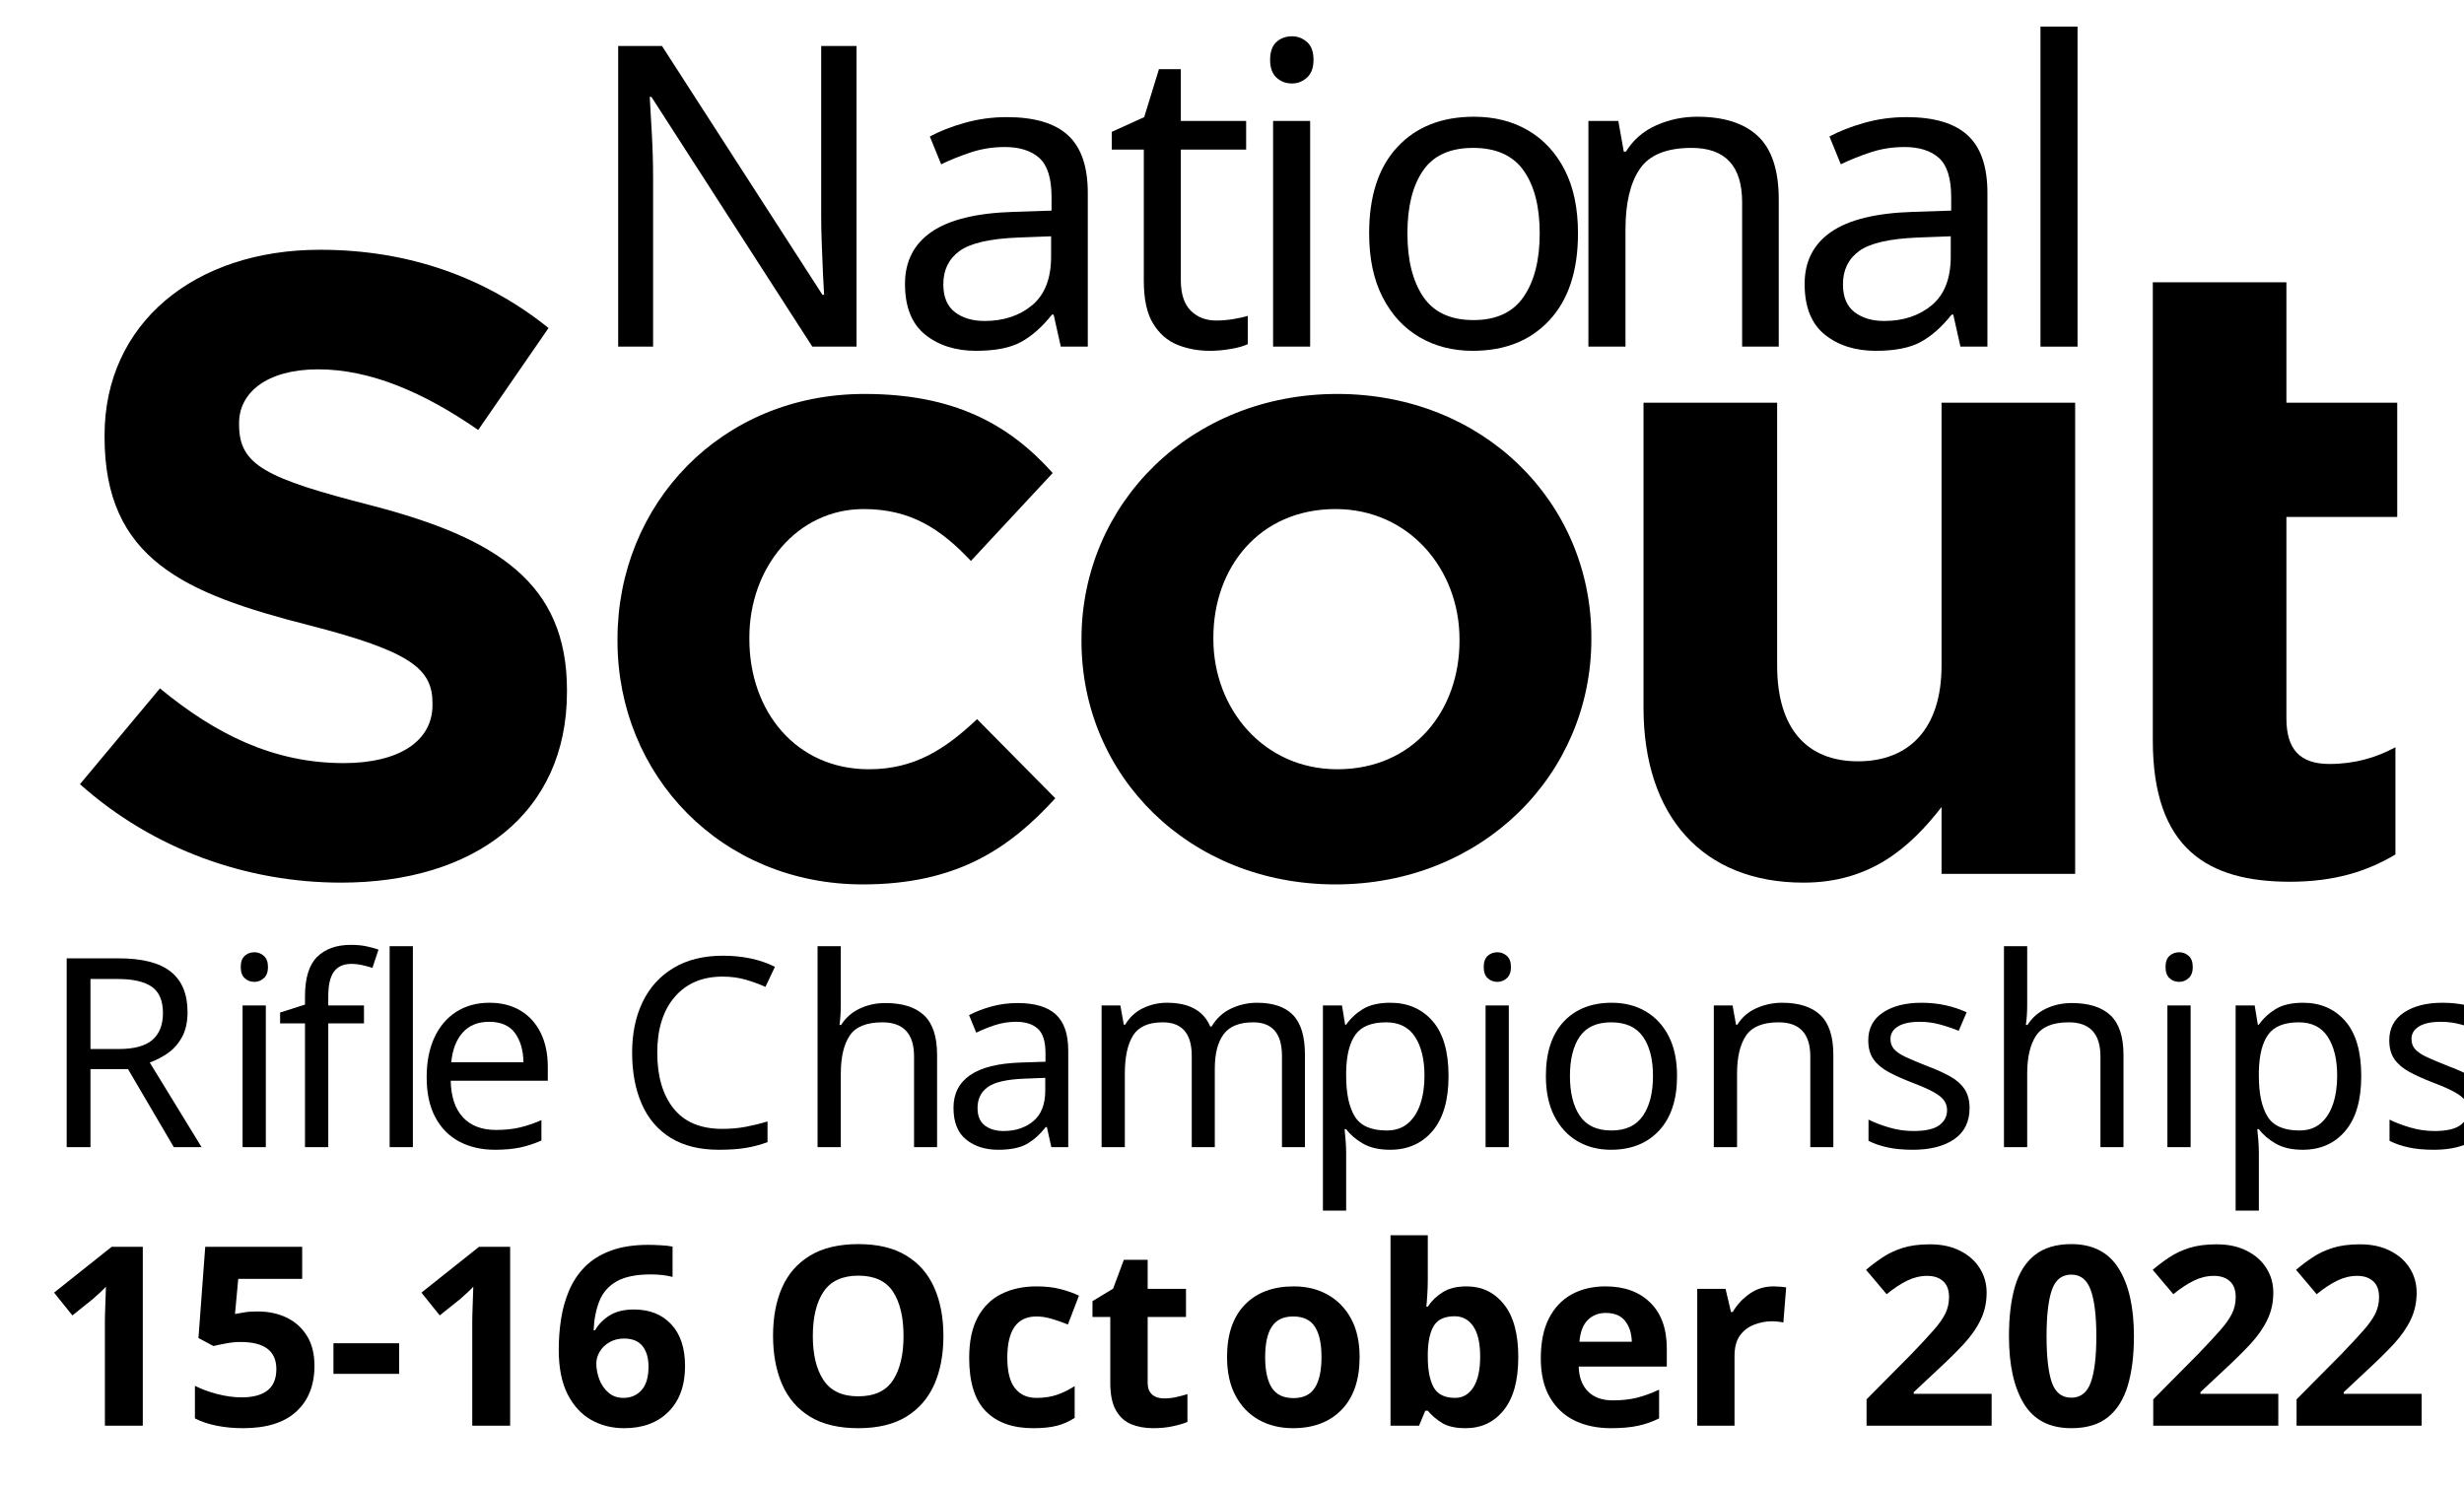
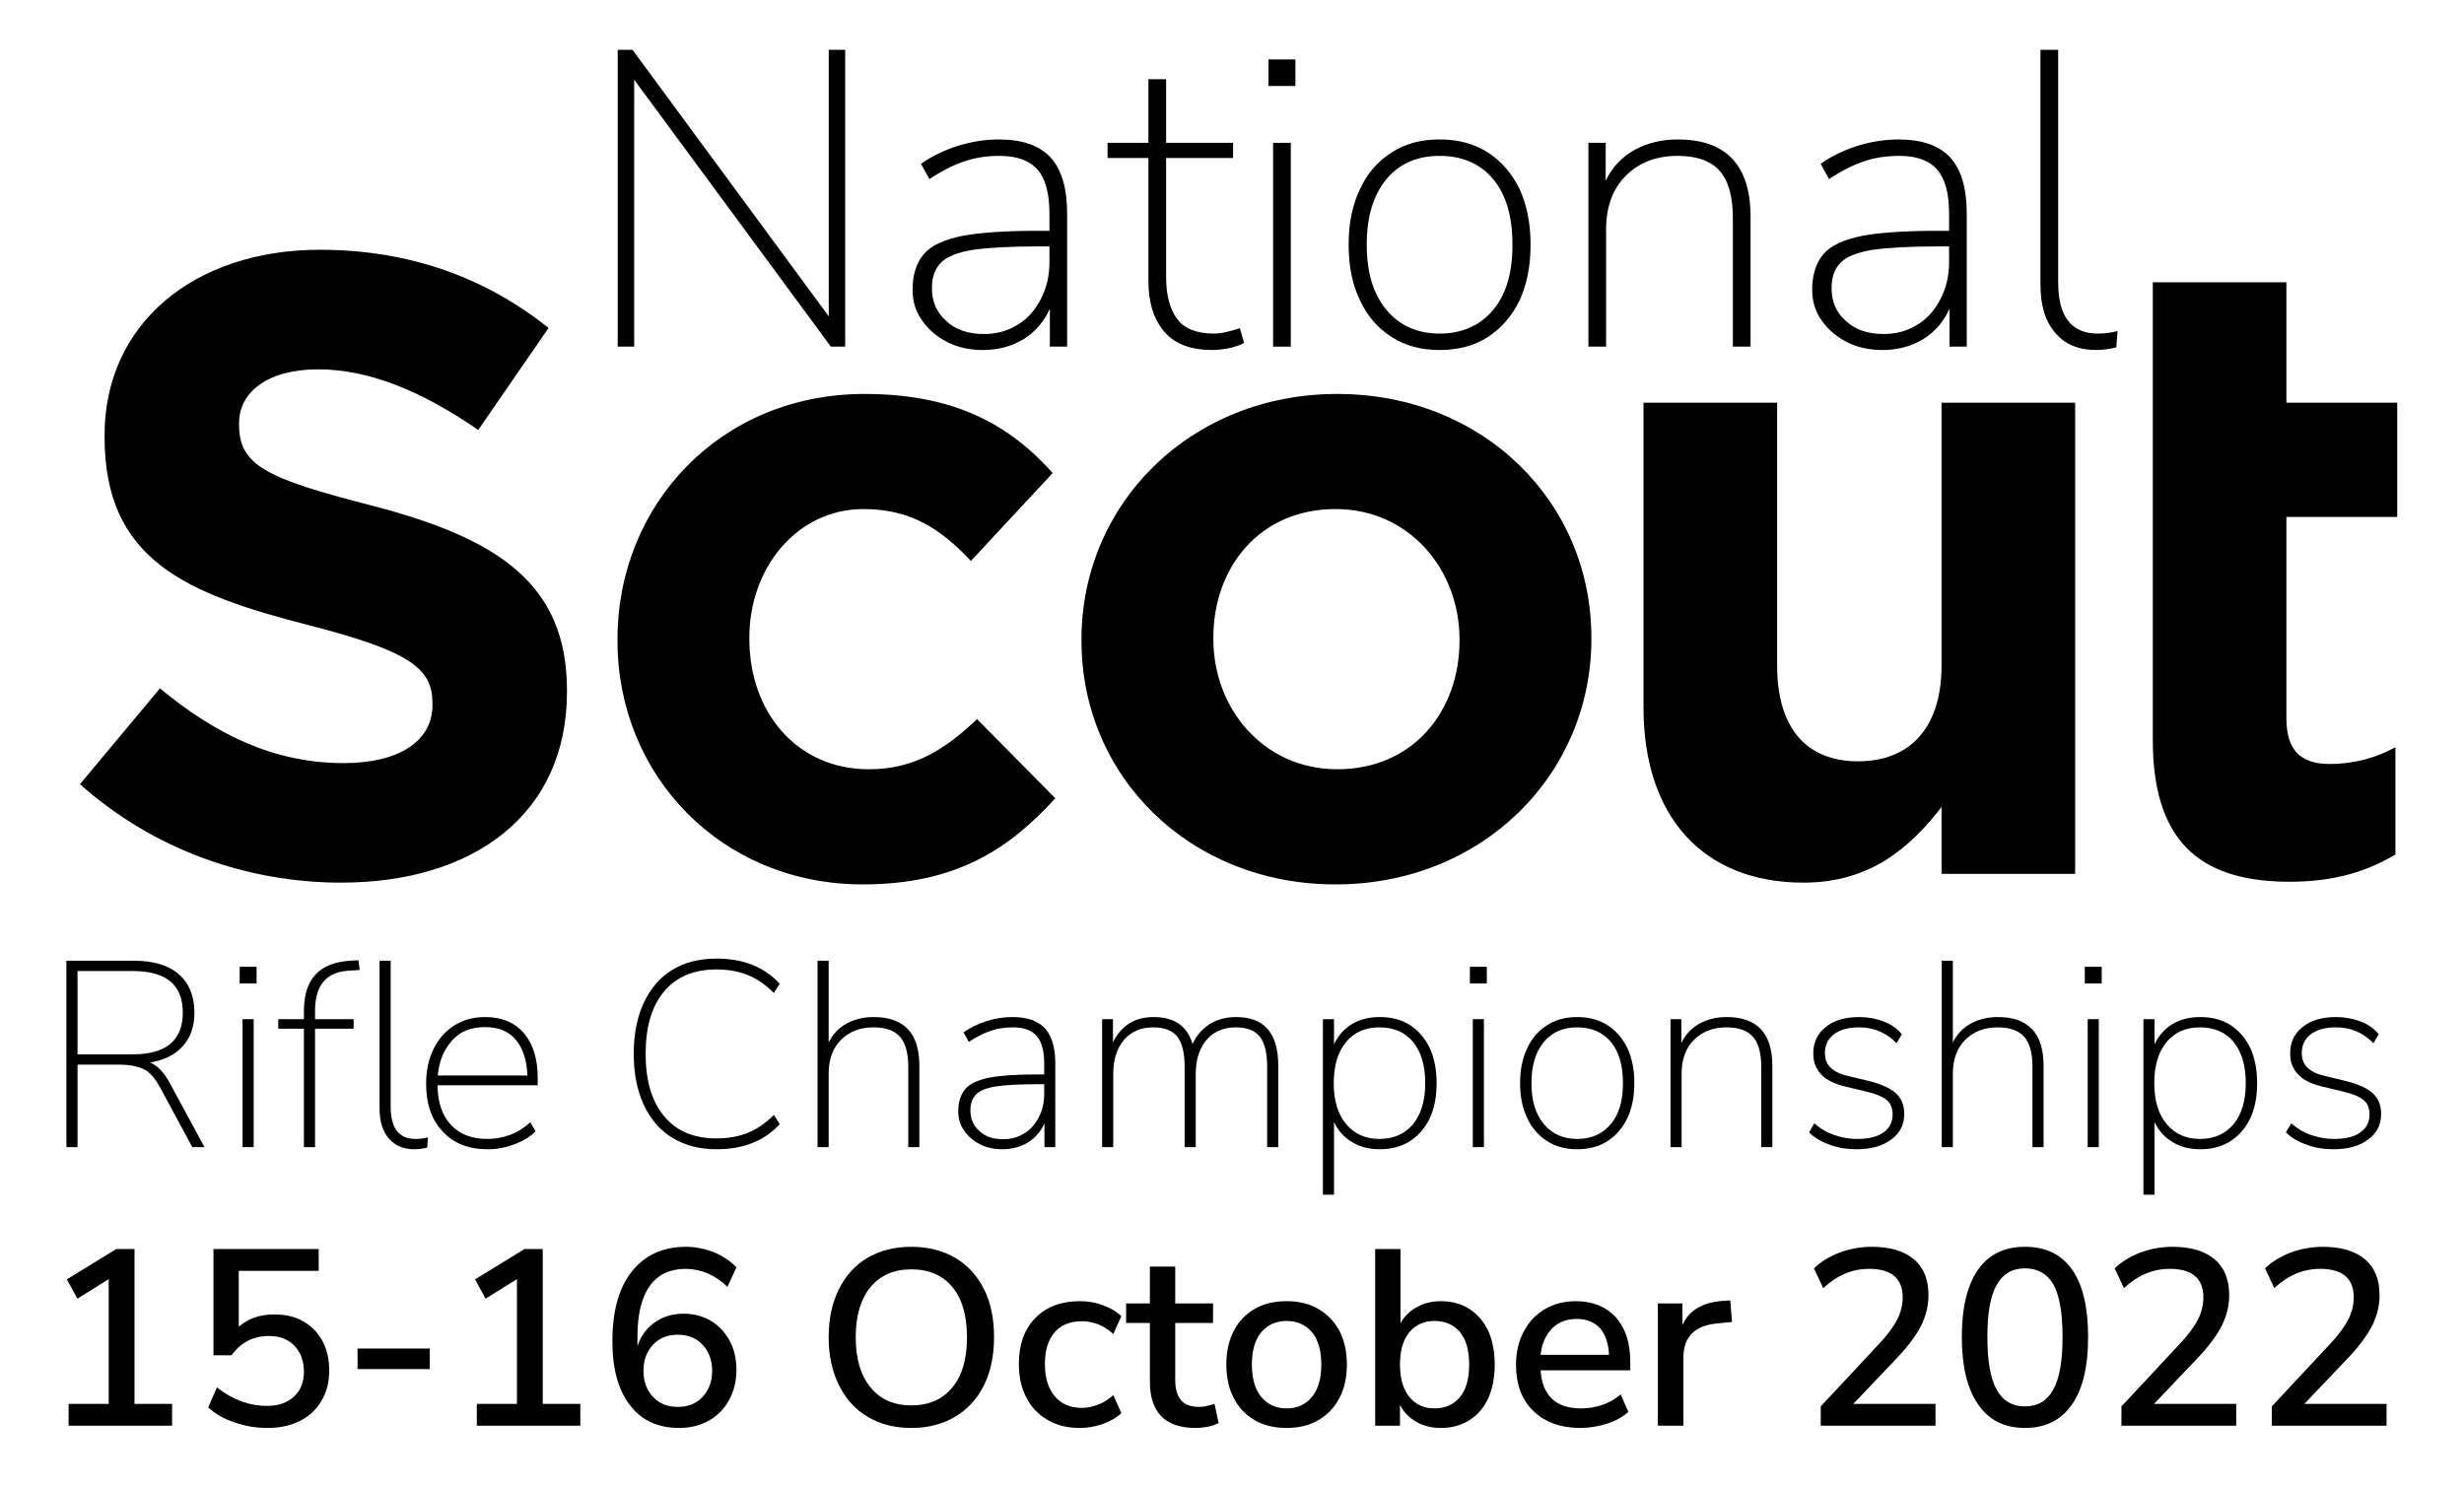
<svg xmlns="http://www.w3.org/2000/svg" width="100%" height="100%" viewBox="0 0 350 211" version="1.1" xml:space="preserve" style="fill-rule:evenodd;clip-rule:evenodd;stroke-linejoin:round;stroke-miterlimit:2;">
  <g id="Artboard1" transform="matrix(0.437779,0,0,0.568038,0,-11.3203)">
    <rect x="0" y="19.929" width="799.49" height="370.071" style="fill:none;" />
    <g id="Layer-1" transform="matrix(2.28426,0,0,1.76044,0,-13.5196)">
      <g transform="matrix(0.442782,0,0,0.442782,-2,17.2454)">
-         <text x="189.718px" y="115.185px" style="font-family:'NunitoSans-ExtraLight', 'Nunito Sans';font-weight:200;font-size:135.114px;">N</text>
-         <text x="288.622px" y="115.185px" style="font-family:'NunitoSans-ExtraLight', 'Nunito Sans';font-weight:200;font-size:135.114px;">a</text>
-         <text x="359.017px" y="115.185px" style="font-family:'NunitoSans-ExtraLight', 'Nunito Sans';font-weight:200;font-size:135.114px;">t</text>
-         <text x="401.443px" y="115.185px" style="font-family:'NunitoSans-ExtraLight', 'Nunito Sans';font-weight:200;font-size:135.114px;">io<tspan x="502.598px " y="115.185px ">n</tspan>
-         </text>
-         <text x="577.226px" y="115.185px" style="font-family:'NunitoSans-ExtraLight', 'Nunito Sans';font-weight:200;font-size:135.114px;">a<tspan x="647.621px " y="115.185px ">l</tspan>
-         </text>
-         <text x="17.681px" y="372.04px" style="font-family:'NunitoSans-ExtraLight', 'Nunito Sans';font-weight:200;font-size:84.845px;">R</text>
-         <text x="75.121px" y="372.04px" style="font-family:'NunitoSans-ExtraLight', 'Nunito Sans';font-weight:200;font-size:84.845px;">i</text>
-         <text x="93.108px" y="372.04px" style="font-family:'NunitoSans-ExtraLight', 'Nunito Sans';font-weight:200;font-size:84.845px;">ﬂ</text>
-         <text x="136.718px" y="372.04px" style="font-family:'NunitoSans-ExtraLight', 'Nunito Sans';font-weight:200;font-size:84.845px;">e</text>
-         <text x="202.134px" y="372.04px" style="font-family:'NunitoSans-ExtraLight', 'Nunito Sans';font-weight:200;font-size:84.845px;">C</text>
-         <text x="259.574px" y="372.04px" style="font-family:'NunitoSans-ExtraLight', 'Nunito Sans';font-weight:200;font-size:84.845px;">h</text>
-         <text x="306.493px" y="372.04px" style="font-family:'NunitoSans-ExtraLight', 'Nunito Sans';font-weight:200;font-size:84.845px;">a</text>
-         <text x="350.697px" y="372.04px" style="font-family:'NunitoSans-ExtraLight', 'Nunito Sans';font-weight:200;font-size:84.845px;">m<tspan x="421.694px 469.782px 487.665px 533.208px 580.024px 620.222px 667.037px 684.921px 733.009px " y="372.04px 372.04px 372.04px 372.04px 372.04px 372.04px 372.04px 372.04px 372.04px ">pionships</tspan>
-         </text>
+         <g transform="matrix(135.114,0,0,135.114,189.718,115.185)">
+           <path d="M0.096,-0L0.096,-0.705L0.131,-0.705L0.597,-0.072L0.597,-0.705L0.636,-0.705L0.636,-0L0.602,-0L0.135,-0.634L0.135,-0L0.096,-0Z" style="fill-rule:nonzero;" />
+         </g>
+         <g transform="matrix(135.114,0,0,135.114,288.622,115.185)">
+           <path d="M0.231,0.008C0.2,0.008 0.171,0.002 0.146,-0.011C0.121,-0.024 0.101,-0.041 0.086,-0.063C0.071,-0.084 0.064,-0.108 0.064,-0.135C0.064,-0.171 0.073,-0.199 0.091,-0.22C0.108,-0.24 0.138,-0.254 0.182,-0.263C0.225,-0.271 0.284,-0.275 0.359,-0.275L0.389,-0.275L0.389,-0.315C0.389,-0.363 0.38,-0.398 0.361,-0.42C0.342,-0.442 0.312,-0.453 0.271,-0.453C0.241,-0.453 0.213,-0.449 0.187,-0.44C0.16,-0.431 0.133,-0.417 0.104,-0.398L0.084,-0.434C0.109,-0.452 0.138,-0.466 0.172,-0.477C0.205,-0.487 0.237,-0.492 0.269,-0.492C0.324,-0.492 0.365,-0.478 0.392,-0.449C0.418,-0.42 0.431,-0.376 0.431,-0.315L0.431,-0L0.39,-0L0.39,-0.09C0.376,-0.059 0.355,-0.035 0.328,-0.018C0.3,-0.001 0.268,0.008 0.231,0.008ZM0.234,-0.03C0.265,-0.03 0.292,-0.038 0.315,-0.053C0.338,-0.067 0.356,-0.088 0.369,-0.114C0.382,-0.139 0.389,-0.168 0.389,-0.201L0.389,-0.238L0.361,-0.238C0.295,-0.238 0.244,-0.235 0.208,-0.23C0.171,-0.224 0.146,-0.214 0.132,-0.2C0.117,-0.185 0.11,-0.165 0.11,-0.139C0.11,-0.107 0.121,-0.081 0.144,-0.061C0.166,-0.04 0.196,-0.03 0.234,-0.03Z" style="fill-rule:nonzero;" />
+         </g>
+         <g transform="matrix(135.114,0,0,135.114,359.017,115.185)">
+           <path d="M0.255,0.008C0.204,0.008 0.166,-0.006 0.141,-0.035C0.116,-0.064 0.103,-0.104 0.103,-0.156L0.103,-0.448L0.006,-0.448L0.006,-0.484L0.103,-0.484L0.103,-0.635L0.145,-0.635L0.145,-0.484L0.304,-0.484L0.304,-0.448L0.145,-0.448L0.145,-0.165C0.145,-0.122 0.154,-0.089 0.171,-0.066C0.188,-0.043 0.217,-0.031 0.258,-0.031C0.27,-0.031 0.282,-0.033 0.293,-0.036C0.304,-0.039 0.313,-0.041 0.32,-0.044L0.33,-0.009C0.324,-0.005 0.313,-0.001 0.298,0.003C0.283,0.006 0.268,0.008 0.255,0.008Z" style="fill-rule:nonzero;" />
+         </g>
+         <g transform="matrix(135.114,0,0,135.114,401.443,115.185)">
+           <path d="M0.074,-0.619L0.074,-0.682L0.138,-0.682L0.138,-0.619L0.074,-0.619ZM0.085,-0L0.085,-0.484L0.127,-0.484L0.127,-0L0.085,-0Z" style="fill-rule:nonzero;" />
+         </g>
+         <g transform="matrix(135.114,0,0,135.114,429.997,115.185)">
+           <path d="M0.269,0.008C0.225,0.008 0.187,-0.002 0.155,-0.023C0.122,-0.044 0.097,-0.073 0.08,-0.11C0.062,-0.147 0.053,-0.191 0.053,-0.242C0.053,-0.293 0.062,-0.337 0.08,-0.374C0.097,-0.411 0.122,-0.44 0.155,-0.461C0.187,-0.482 0.225,-0.492 0.269,-0.492C0.313,-0.492 0.351,-0.482 0.384,-0.461C0.416,-0.44 0.441,-0.411 0.459,-0.374C0.476,-0.337 0.485,-0.293 0.485,-0.242C0.485,-0.191 0.476,-0.147 0.459,-0.11C0.441,-0.073 0.416,-0.044 0.384,-0.023C0.351,-0.002 0.313,0.008 0.269,0.008ZM0.269,-0.031C0.322,-0.031 0.365,-0.05 0.396,-0.087C0.427,-0.124 0.442,-0.175 0.442,-0.242C0.442,-0.309 0.427,-0.361 0.396,-0.398C0.365,-0.435 0.322,-0.453 0.269,-0.453C0.216,-0.453 0.174,-0.435 0.143,-0.398C0.112,-0.361 0.096,-0.309 0.096,-0.242C0.096,-0.175 0.112,-0.124 0.143,-0.087C0.174,-0.05 0.216,-0.031 0.269,-0.031Z" style="fill-rule:nonzero;" />
+         </g>
+         <g transform="matrix(135.114,0,0,135.114,502.598,115.185)">
+           <path d="M0.085,-0L0.085,-0.484L0.126,-0.484L0.126,-0.394C0.142,-0.427 0.165,-0.451 0.196,-0.468C0.226,-0.484 0.26,-0.492 0.297,-0.492C0.412,-0.492 0.47,-0.431 0.47,-0.308L0.47,-0L0.428,-0L0.428,-0.304C0.428,-0.355 0.418,-0.393 0.397,-0.417C0.376,-0.441 0.343,-0.453 0.297,-0.453C0.246,-0.453 0.205,-0.437 0.174,-0.406C0.142,-0.374 0.127,-0.331 0.127,-0.278L0.127,-0L0.085,-0Z" style="fill-rule:nonzero;" />
+         </g>
+         <g transform="matrix(135.114,0,0,135.114,577.226,115.185)">
+           <path d="M0.231,0.008C0.2,0.008 0.171,0.002 0.146,-0.011C0.121,-0.024 0.101,-0.041 0.086,-0.063C0.071,-0.084 0.064,-0.108 0.064,-0.135C0.064,-0.171 0.073,-0.199 0.091,-0.22C0.108,-0.24 0.138,-0.254 0.182,-0.263C0.225,-0.271 0.284,-0.275 0.359,-0.275L0.389,-0.275L0.389,-0.315C0.389,-0.363 0.38,-0.398 0.361,-0.42C0.342,-0.442 0.312,-0.453 0.271,-0.453C0.241,-0.453 0.213,-0.449 0.187,-0.44C0.16,-0.431 0.133,-0.417 0.104,-0.398L0.084,-0.434C0.109,-0.452 0.138,-0.466 0.172,-0.477C0.205,-0.487 0.237,-0.492 0.269,-0.492C0.324,-0.492 0.365,-0.478 0.392,-0.449C0.418,-0.42 0.431,-0.376 0.431,-0.315L0.431,-0L0.39,-0L0.39,-0.09C0.376,-0.059 0.355,-0.035 0.328,-0.018C0.3,-0.001 0.268,0.008 0.231,0.008ZM0.234,-0.03C0.265,-0.03 0.292,-0.038 0.315,-0.053C0.338,-0.067 0.356,-0.088 0.369,-0.114C0.382,-0.139 0.389,-0.168 0.389,-0.201L0.389,-0.238L0.361,-0.238C0.295,-0.238 0.244,-0.235 0.208,-0.23C0.171,-0.224 0.146,-0.214 0.132,-0.2C0.117,-0.185 0.11,-0.165 0.11,-0.139C0.11,-0.107 0.121,-0.081 0.144,-0.061C0.166,-0.04 0.196,-0.03 0.234,-0.03Z" style="fill-rule:nonzero;" />
+         </g>
+         <g transform="matrix(135.114,0,0,135.114,647.621,115.185)">
+           <path d="M0.217,0.008C0.175,0.008 0.142,-0.006 0.12,-0.033C0.097,-0.059 0.085,-0.097 0.085,-0.146L0.085,-0.705L0.127,-0.705L0.127,-0.153C0.127,-0.072 0.158,-0.031 0.221,-0.031C0.238,-0.031 0.253,-0.033 0.268,-0.037L0.265,0.002C0.247,0.006 0.231,0.008 0.217,0.008Z" style="fill-rule:nonzero;" />
+         </g>
+         <g transform="matrix(84.845,0,0,84.845,17.6807,372.04)">
+           <path d="M0.096,-0L0.096,-0.705L0.351,-0.705C0.425,-0.705 0.482,-0.688 0.521,-0.654C0.56,-0.62 0.58,-0.571 0.58,-0.508C0.58,-0.456 0.565,-0.414 0.536,-0.382C0.507,-0.349 0.465,-0.329 0.412,-0.32C0.44,-0.309 0.465,-0.283 0.487,-0.242L0.618,-0L0.572,-0L0.45,-0.226C0.431,-0.261 0.411,-0.284 0.388,-0.295C0.365,-0.306 0.334,-0.312 0.295,-0.312L0.138,-0.312L0.138,-0L0.096,-0ZM0.138,-0.351L0.347,-0.351C0.473,-0.351 0.536,-0.404 0.536,-0.509C0.536,-0.614 0.473,-0.666 0.347,-0.666L0.138,-0.666L0.138,-0.351Z" style="fill-rule:nonzero;" />
+         </g>
+         <g transform="matrix(84.845,0,0,84.845,75.1208,372.04)">
+           <path d="M0.074,-0.619L0.074,-0.682L0.138,-0.682L0.138,-0.619L0.074,-0.619ZM0.085,-0L0.085,-0.484L0.127,-0.484L0.127,-0L0.085,-0Z" style="fill-rule:nonzero;" />
+         </g>
+         <g transform="matrix(84.845,0,0,84.845,93.1079,372.04)">
+           <path d="M0.105,-0L0.105,-0.448L0.008,-0.448L0.008,-0.484L0.105,-0.484L0.105,-0.515C0.105,-0.635 0.163,-0.698 0.28,-0.705L0.311,-0.707L0.316,-0.67L0.27,-0.667C0.188,-0.661 0.147,-0.61 0.147,-0.515L0.147,-0.484L0.293,-0.484L0.293,-0.448L0.147,-0.448L0.147,-0L0.105,-0ZM0.523,0.008C0.481,0.008 0.448,-0.006 0.426,-0.033C0.403,-0.059 0.391,-0.097 0.391,-0.146L0.391,-0.705L0.433,-0.705L0.433,-0.153C0.433,-0.072 0.464,-0.031 0.527,-0.031C0.544,-0.031 0.559,-0.033 0.574,-0.037L0.571,0.002C0.553,0.006 0.537,0.008 0.523,0.008Z" style="fill-rule:nonzero;" />
+         </g>
+         <g transform="matrix(84.845,0,0,84.845,136.718,372.04)">
+           <path d="M0.286,0.008C0.214,0.008 0.157,-0.014 0.116,-0.059C0.074,-0.103 0.053,-0.163 0.053,-0.24C0.053,-0.291 0.063,-0.335 0.082,-0.373C0.1,-0.41 0.127,-0.44 0.161,-0.461C0.194,-0.482 0.233,-0.492 0.277,-0.492C0.34,-0.492 0.388,-0.471 0.423,-0.431C0.458,-0.389 0.475,-0.333 0.475,-0.26L0.475,-0.234L0.096,-0.234C0.097,-0.169 0.114,-0.119 0.147,-0.084C0.18,-0.049 0.225,-0.031 0.284,-0.031C0.314,-0.031 0.342,-0.036 0.369,-0.046C0.395,-0.055 0.421,-0.071 0.447,-0.094L0.467,-0.06C0.446,-0.039 0.42,-0.023 0.387,-0.011C0.354,0.002 0.321,0.008 0.286,0.008ZM0.276,-0.454C0.222,-0.454 0.18,-0.437 0.15,-0.402C0.119,-0.367 0.102,-0.324 0.097,-0.271L0.436,-0.271C0.434,-0.328 0.42,-0.372 0.393,-0.405C0.366,-0.438 0.327,-0.454 0.276,-0.454Z" style="fill-rule:nonzero;" />
+         </g>
+         <g transform="matrix(84.845,0,0,84.845,202.134,372.04)">
+           <path d="M0.381,0.008C0.315,0.008 0.259,-0.007 0.212,-0.036C0.165,-0.065 0.13,-0.106 0.105,-0.16C0.08,-0.214 0.067,-0.278 0.067,-0.353C0.067,-0.428 0.08,-0.492 0.105,-0.546C0.13,-0.599 0.165,-0.641 0.212,-0.67C0.259,-0.699 0.315,-0.713 0.381,-0.713C0.482,-0.713 0.561,-0.681 0.619,-0.618L0.597,-0.583C0.566,-0.614 0.533,-0.637 0.498,-0.651C0.463,-0.665 0.424,-0.672 0.38,-0.672C0.294,-0.672 0.228,-0.644 0.182,-0.589C0.135,-0.533 0.112,-0.454 0.112,-0.353C0.112,-0.252 0.135,-0.173 0.182,-0.117C0.228,-0.061 0.294,-0.033 0.38,-0.033C0.424,-0.033 0.463,-0.04 0.498,-0.054C0.533,-0.068 0.566,-0.091 0.597,-0.122L0.619,-0.087C0.561,-0.024 0.482,0.008 0.381,0.008Z" style="fill-rule:nonzero;" />
+         </g>
+         <g transform="matrix(84.845,0,0,84.845,259.574,372.04)">
+           <path d="M0.085,-0L0.085,-0.705L0.127,-0.705L0.127,-0.396C0.143,-0.428 0.166,-0.452 0.196,-0.468C0.226,-0.484 0.26,-0.492 0.297,-0.492C0.412,-0.492 0.47,-0.431 0.47,-0.308L0.47,-0L0.428,-0L0.428,-0.304C0.428,-0.355 0.418,-0.393 0.397,-0.417C0.376,-0.441 0.343,-0.453 0.297,-0.453C0.246,-0.453 0.205,-0.437 0.174,-0.406C0.142,-0.374 0.127,-0.331 0.127,-0.278L0.127,-0L0.085,-0Z" style="fill-rule:nonzero;" />
+         </g>
+         <g transform="matrix(84.845,0,0,84.845,306.493,372.04)">
+           <path d="M0.231,0.008C0.2,0.008 0.171,0.002 0.146,-0.011C0.121,-0.024 0.101,-0.041 0.086,-0.063C0.071,-0.084 0.064,-0.108 0.064,-0.135C0.064,-0.171 0.073,-0.199 0.091,-0.22C0.108,-0.24 0.138,-0.254 0.182,-0.263C0.225,-0.271 0.284,-0.275 0.359,-0.275L0.389,-0.275L0.389,-0.315C0.389,-0.363 0.38,-0.398 0.361,-0.42C0.342,-0.442 0.312,-0.453 0.271,-0.453C0.241,-0.453 0.213,-0.449 0.187,-0.44C0.16,-0.431 0.133,-0.417 0.104,-0.398L0.084,-0.434C0.109,-0.452 0.138,-0.466 0.172,-0.477C0.205,-0.487 0.237,-0.492 0.269,-0.492C0.324,-0.492 0.365,-0.478 0.392,-0.449C0.418,-0.42 0.431,-0.376 0.431,-0.315L0.431,-0L0.39,-0L0.39,-0.09C0.376,-0.059 0.355,-0.035 0.328,-0.018C0.3,-0.001 0.268,0.008 0.231,0.008ZM0.234,-0.03C0.265,-0.03 0.292,-0.038 0.315,-0.053C0.338,-0.067 0.356,-0.088 0.369,-0.114C0.382,-0.139 0.389,-0.168 0.389,-0.201L0.389,-0.238L0.361,-0.238C0.295,-0.238 0.244,-0.235 0.208,-0.23C0.171,-0.224 0.146,-0.214 0.132,-0.2C0.117,-0.185 0.11,-0.165 0.11,-0.139C0.11,-0.107 0.121,-0.081 0.144,-0.061C0.166,-0.04 0.196,-0.03 0.234,-0.03Z" style="fill-rule:nonzero;" />
+         </g>
+         <g transform="matrix(84.845,0,0,84.845,350.697,372.04)">
+           <path d="M0.087,-0L0.087,-0.484L0.128,-0.484L0.128,-0.396C0.143,-0.427 0.163,-0.451 0.19,-0.468C0.216,-0.484 0.247,-0.492 0.282,-0.492C0.36,-0.492 0.409,-0.458 0.429,-0.39C0.443,-0.421 0.464,-0.446 0.493,-0.465C0.522,-0.483 0.555,-0.492 0.594,-0.492C0.7,-0.492 0.753,-0.431 0.753,-0.308L0.753,-0L0.711,-0L0.711,-0.304C0.711,-0.355 0.702,-0.393 0.684,-0.417C0.665,-0.441 0.635,-0.453 0.592,-0.453C0.546,-0.453 0.509,-0.437 0.482,-0.406C0.455,-0.374 0.441,-0.331 0.441,-0.278L0.441,-0L0.399,-0L0.399,-0.304C0.399,-0.355 0.39,-0.393 0.372,-0.417C0.353,-0.441 0.323,-0.453 0.28,-0.453C0.234,-0.453 0.197,-0.437 0.17,-0.406C0.143,-0.374 0.129,-0.331 0.129,-0.278L0.129,-0L0.087,-0Z" style="fill-rule:nonzero;" />
+         </g>
+         <g transform="matrix(84.845,0,0,84.845,421.694,372.04)">
+           <path d="M0.085,0.18L0.085,-0.484L0.127,-0.484L0.127,-0.389C0.142,-0.421 0.164,-0.446 0.194,-0.465C0.224,-0.483 0.259,-0.492 0.3,-0.492C0.344,-0.492 0.382,-0.482 0.414,-0.462C0.446,-0.441 0.471,-0.412 0.489,-0.375C0.506,-0.338 0.515,-0.293 0.515,-0.242C0.515,-0.165 0.496,-0.105 0.457,-0.06C0.418,-0.015 0.366,0.008 0.3,0.008C0.259,0.008 0.224,-0.001 0.194,-0.02C0.164,-0.038 0.142,-0.063 0.127,-0.095L0.127,0.18L0.085,0.18ZM0.299,-0.031C0.352,-0.031 0.395,-0.05 0.426,-0.087C0.456,-0.124 0.472,-0.175 0.472,-0.242C0.472,-0.309 0.456,-0.361 0.426,-0.398C0.395,-0.435 0.352,-0.453 0.299,-0.453C0.246,-0.453 0.204,-0.435 0.173,-0.398C0.142,-0.361 0.126,-0.309 0.126,-0.242C0.126,-0.175 0.142,-0.124 0.173,-0.087C0.204,-0.05 0.246,-0.031 0.299,-0.031Z" style="fill-rule:nonzero;" />
+         </g>
+         <g transform="matrix(84.845,0,0,84.845,469.782,372.04)">
+           <path d="M0.074,-0.619L0.074,-0.682L0.138,-0.682L0.138,-0.619L0.074,-0.619ZM0.085,-0L0.085,-0.484L0.127,-0.484L0.127,-0L0.085,-0Z" style="fill-rule:nonzero;" />
+         </g>
+         <g transform="matrix(84.845,0,0,84.845,487.665,372.04)">
+           <path d="M0.269,0.008C0.225,0.008 0.187,-0.002 0.155,-0.023C0.122,-0.044 0.097,-0.073 0.08,-0.11C0.062,-0.147 0.053,-0.191 0.053,-0.242C0.053,-0.293 0.062,-0.337 0.08,-0.374C0.097,-0.411 0.122,-0.44 0.155,-0.461C0.187,-0.482 0.225,-0.492 0.269,-0.492C0.313,-0.492 0.351,-0.482 0.384,-0.461C0.416,-0.44 0.441,-0.411 0.459,-0.374C0.476,-0.337 0.485,-0.293 0.485,-0.242C0.485,-0.191 0.476,-0.147 0.459,-0.11C0.441,-0.073 0.416,-0.044 0.384,-0.023C0.351,-0.002 0.313,0.008 0.269,0.008ZM0.269,-0.031C0.322,-0.031 0.365,-0.05 0.396,-0.087C0.427,-0.124 0.442,-0.175 0.442,-0.242C0.442,-0.309 0.427,-0.361 0.396,-0.398C0.365,-0.435 0.322,-0.453 0.269,-0.453C0.216,-0.453 0.174,-0.435 0.143,-0.398C0.112,-0.361 0.096,-0.309 0.096,-0.242C0.096,-0.175 0.112,-0.124 0.143,-0.087C0.174,-0.05 0.216,-0.031 0.269,-0.031Z" style="fill-rule:nonzero;" />
+         </g>
+         <g transform="matrix(84.845,0,0,84.845,533.208,372.04)">
+           <path d="M0.085,-0L0.085,-0.484L0.126,-0.484L0.126,-0.394C0.142,-0.427 0.165,-0.451 0.196,-0.468C0.226,-0.484 0.26,-0.492 0.297,-0.492C0.412,-0.492 0.47,-0.431 0.47,-0.308L0.47,-0L0.428,-0L0.428,-0.304C0.428,-0.355 0.418,-0.393 0.397,-0.417C0.376,-0.441 0.343,-0.453 0.297,-0.453C0.246,-0.453 0.205,-0.437 0.174,-0.406C0.142,-0.374 0.127,-0.331 0.127,-0.278L0.127,-0L0.085,-0Z" style="fill-rule:nonzero;" />
+         </g>
+         <g transform="matrix(84.845,0,0,84.845,580.024,372.04)">
+           <path d="M0.236,0.008C0.201,0.008 0.168,0.003 0.136,-0.009C0.104,-0.02 0.078,-0.035 0.057,-0.056L0.077,-0.09C0.101,-0.069 0.127,-0.054 0.155,-0.045C0.182,-0.036 0.21,-0.031 0.239,-0.031C0.282,-0.031 0.316,-0.039 0.339,-0.056C0.362,-0.073 0.373,-0.095 0.373,-0.124C0.373,-0.147 0.366,-0.165 0.351,-0.178C0.335,-0.191 0.311,-0.201 0.278,-0.209L0.195,-0.229C0.153,-0.239 0.122,-0.254 0.103,-0.275C0.083,-0.296 0.073,-0.322 0.073,-0.355C0.073,-0.396 0.089,-0.43 0.121,-0.455C0.152,-0.48 0.194,-0.492 0.247,-0.492C0.28,-0.492 0.311,-0.486 0.34,-0.475C0.368,-0.464 0.391,-0.448 0.408,-0.427L0.388,-0.393C0.349,-0.433 0.302,-0.453 0.246,-0.453C0.205,-0.453 0.174,-0.444 0.151,-0.427C0.128,-0.409 0.117,-0.385 0.117,-0.356C0.117,-0.333 0.124,-0.315 0.138,-0.301C0.152,-0.287 0.174,-0.276 0.205,-0.269L0.288,-0.249C0.331,-0.238 0.364,-0.223 0.385,-0.204C0.406,-0.185 0.417,-0.159 0.417,-0.126C0.417,-0.085 0.401,-0.053 0.368,-0.029C0.335,-0.004 0.291,0.008 0.236,0.008Z" style="fill-rule:nonzero;" />
+         </g>
+         <g transform="matrix(84.845,0,0,84.845,620.222,372.04)">
+           <path d="M0.085,-0L0.085,-0.705L0.127,-0.705L0.127,-0.396C0.143,-0.428 0.166,-0.452 0.196,-0.468C0.226,-0.484 0.26,-0.492 0.297,-0.492C0.412,-0.492 0.47,-0.431 0.47,-0.308L0.47,-0L0.428,-0L0.428,-0.304C0.428,-0.355 0.418,-0.393 0.397,-0.417C0.376,-0.441 0.343,-0.453 0.297,-0.453C0.246,-0.453 0.205,-0.437 0.174,-0.406C0.142,-0.374 0.127,-0.331 0.127,-0.278L0.127,-0L0.085,-0Z" style="fill-rule:nonzero;" />
+         </g>
+         <g transform="matrix(84.845,0,0,84.845,667.037,372.04)">
+           <path d="M0.074,-0.619L0.074,-0.682L0.138,-0.682L0.138,-0.619L0.074,-0.619ZM0.085,-0L0.085,-0.484L0.127,-0.484L0.127,-0L0.085,-0Z" style="fill-rule:nonzero;" />
+         </g>
+         <g transform="matrix(84.845,0,0,84.845,684.921,372.04)">
+           <path d="M0.085,0.18L0.085,-0.484L0.127,-0.484L0.127,-0.389C0.142,-0.421 0.164,-0.446 0.194,-0.465C0.224,-0.483 0.259,-0.492 0.3,-0.492C0.344,-0.492 0.382,-0.482 0.414,-0.462C0.446,-0.441 0.471,-0.412 0.489,-0.375C0.506,-0.338 0.515,-0.293 0.515,-0.242C0.515,-0.165 0.496,-0.105 0.457,-0.06C0.418,-0.015 0.366,0.008 0.3,0.008C0.259,0.008 0.224,-0.001 0.194,-0.02C0.164,-0.038 0.142,-0.063 0.127,-0.095L0.127,0.18L0.085,0.18ZM0.299,-0.031C0.352,-0.031 0.395,-0.05 0.426,-0.087C0.456,-0.124 0.472,-0.175 0.472,-0.242C0.472,-0.309 0.456,-0.361 0.426,-0.398C0.395,-0.435 0.352,-0.453 0.299,-0.453C0.246,-0.453 0.204,-0.435 0.173,-0.398C0.142,-0.361 0.126,-0.309 0.126,-0.242C0.126,-0.175 0.142,-0.124 0.173,-0.087C0.204,-0.05 0.246,-0.031 0.299,-0.031Z" style="fill-rule:nonzero;" />
+         </g>
+         <g transform="matrix(84.845,0,0,84.845,733.009,372.04)">
+           <path d="M0.236,0.008C0.201,0.008 0.168,0.003 0.136,-0.009C0.104,-0.02 0.078,-0.035 0.057,-0.056L0.077,-0.09C0.101,-0.069 0.127,-0.054 0.155,-0.045C0.182,-0.036 0.21,-0.031 0.239,-0.031C0.282,-0.031 0.316,-0.039 0.339,-0.056C0.362,-0.073 0.373,-0.095 0.373,-0.124C0.373,-0.147 0.366,-0.165 0.351,-0.178C0.335,-0.191 0.311,-0.201 0.278,-0.209L0.195,-0.229C0.153,-0.239 0.122,-0.254 0.103,-0.275C0.083,-0.296 0.073,-0.322 0.073,-0.355C0.073,-0.396 0.089,-0.43 0.121,-0.455C0.152,-0.48 0.194,-0.492 0.247,-0.492C0.28,-0.492 0.311,-0.486 0.34,-0.475C0.368,-0.464 0.391,-0.448 0.408,-0.427L0.388,-0.393C0.349,-0.433 0.302,-0.453 0.246,-0.453C0.205,-0.453 0.174,-0.444 0.151,-0.427C0.128,-0.409 0.117,-0.385 0.117,-0.356C0.117,-0.333 0.124,-0.315 0.138,-0.301C0.152,-0.287 0.174,-0.276 0.205,-0.269L0.288,-0.249C0.331,-0.238 0.364,-0.223 0.385,-0.204C0.406,-0.185 0.417,-0.159 0.417,-0.126C0.417,-0.085 0.401,-0.053 0.368,-0.029C0.335,-0.004 0.291,0.008 0.236,0.008Z" style="fill-rule:nonzero;" />
+         </g>
      </g>
      <g transform="matrix(0.946673,0,0,0.946673,-95.1987,22.7502)">
-         <text x="106.458px" y="210px" style="font-family:'NunitoSans-SemiBold', 'Nunito Sans';font-weight:600;font-size:37.6px;">15-16 Oct<tspan x="282.99px " y="210px ">o</tspan>ber 2022</text>
+         <g transform="matrix(37.6,0,0,37.6,106.458,210)">
+           <path d="M0.117,-0L0.117,-0.087L0.277,-0.087L0.277,-0.585L0.152,-0.507L0.11,-0.584L0.307,-0.705L0.38,-0.705L0.38,-0.087L0.53,-0.087L0.53,-0L0.117,-0Z" style="fill-rule:nonzero;" />
+         </g>
+         <g transform="matrix(37.6,0,0,37.6,129.018,210)">
+           <path d="M0.311,0.009C0.266,0.009 0.222,0.002 0.18,-0.013C0.137,-0.027 0.102,-0.047 0.074,-0.073L0.109,-0.153C0.17,-0.104 0.237,-0.079 0.309,-0.079C0.355,-0.079 0.391,-0.092 0.417,-0.117C0.443,-0.141 0.456,-0.174 0.456,-0.215C0.456,-0.257 0.444,-0.291 0.419,-0.318C0.394,-0.345 0.36,-0.358 0.316,-0.358C0.254,-0.358 0.204,-0.332 0.167,-0.281L0.095,-0.281L0.095,-0.705L0.515,-0.705L0.515,-0.618L0.196,-0.618L0.196,-0.395C0.233,-0.428 0.281,-0.444 0.338,-0.444C0.383,-0.444 0.421,-0.435 0.454,-0.416C0.487,-0.397 0.512,-0.371 0.53,-0.338C0.548,-0.304 0.557,-0.265 0.557,-0.22C0.557,-0.175 0.547,-0.135 0.527,-0.101C0.507,-0.066 0.479,-0.039 0.442,-0.02C0.405,-0.001 0.362,0.009 0.311,0.009Z" style="fill-rule:nonzero;" />
+         </g>
+         <g transform="matrix(37.6,0,0,37.6,151.578,210)">
+           <rect x="0.07" y="-0.308" width="0.288" height="0.082" style="fill-rule:nonzero;" />
+         </g>
+         <g transform="matrix(37.6,0,0,37.6,167.709,210)">
+           <path d="M0.117,-0L0.117,-0.087L0.277,-0.087L0.277,-0.585L0.152,-0.507L0.11,-0.584L0.307,-0.705L0.38,-0.705L0.38,-0.087L0.53,-0.087L0.53,-0L0.117,-0Z" style="fill-rule:nonzero;" />
+         </g>
+         <g transform="matrix(37.6,0,0,37.6,190.269,210)">
+           <path d="M0.325,0.009C0.24,0.009 0.174,-0.021 0.128,-0.082C0.081,-0.143 0.058,-0.228 0.058,-0.337C0.058,-0.458 0.084,-0.551 0.136,-0.616C0.188,-0.681 0.26,-0.714 0.352,-0.714C0.388,-0.714 0.424,-0.707 0.461,-0.693C0.498,-0.678 0.528,-0.658 0.553,-0.632L0.517,-0.554C0.493,-0.578 0.466,-0.596 0.438,-0.608C0.409,-0.62 0.379,-0.626 0.35,-0.626C0.288,-0.626 0.241,-0.604 0.208,-0.559C0.175,-0.514 0.158,-0.446 0.158,-0.357L0.158,-0.317C0.171,-0.358 0.195,-0.39 0.228,-0.413C0.261,-0.436 0.299,-0.447 0.342,-0.447C0.383,-0.447 0.42,-0.437 0.452,-0.418C0.483,-0.399 0.508,-0.372 0.526,-0.339C0.544,-0.305 0.553,-0.266 0.553,-0.223C0.553,-0.178 0.543,-0.137 0.524,-0.103C0.505,-0.068 0.478,-0.04 0.444,-0.021C0.409,-0.001 0.37,0.009 0.325,0.009ZM0.319,-0.075C0.36,-0.075 0.393,-0.088 0.418,-0.115C0.443,-0.142 0.456,-0.176 0.456,-0.219C0.456,-0.262 0.443,-0.296 0.418,-0.323C0.393,-0.35 0.36,-0.363 0.319,-0.363C0.278,-0.363 0.245,-0.35 0.22,-0.323C0.195,-0.296 0.182,-0.262 0.182,-0.219C0.182,-0.176 0.195,-0.142 0.22,-0.115C0.245,-0.088 0.278,-0.075 0.319,-0.075Z" style="fill-rule:nonzero;" />
+         </g>
+         <g transform="matrix(37.6,0,0,37.6,222.718,210)">
+           <path d="M0.388,0.009C0.321,0.009 0.262,-0.006 0.213,-0.036C0.164,-0.065 0.126,-0.107 0.099,-0.162C0.072,-0.216 0.058,-0.28 0.058,-0.353C0.058,-0.427 0.072,-0.491 0.099,-0.545C0.126,-0.599 0.164,-0.641 0.213,-0.67C0.262,-0.699 0.321,-0.714 0.388,-0.714C0.455,-0.714 0.513,-0.699 0.563,-0.67C0.612,-0.641 0.651,-0.599 0.678,-0.545C0.705,-0.491 0.718,-0.427 0.718,-0.354C0.718,-0.28 0.705,-0.216 0.678,-0.162C0.651,-0.107 0.612,-0.065 0.563,-0.036C0.513,-0.006 0.455,0.009 0.388,0.009ZM0.388,-0.081C0.458,-0.081 0.513,-0.105 0.552,-0.153C0.591,-0.2 0.61,-0.267 0.61,-0.353C0.61,-0.439 0.591,-0.506 0.552,-0.553C0.513,-0.6 0.459,-0.624 0.388,-0.624C0.318,-0.624 0.264,-0.6 0.225,-0.553C0.186,-0.506 0.166,-0.439 0.166,-0.353C0.166,-0.267 0.186,-0.2 0.225,-0.153C0.264,-0.105 0.318,-0.081 0.388,-0.081Z" style="fill-rule:nonzero;" />
+         </g>
+         <g transform="matrix(37.6,0,0,37.6,251.858,210)">
+           <path d="M0.286,0.009C0.236,0.009 0.193,-0.001 0.157,-0.023C0.12,-0.044 0.092,-0.073 0.072,-0.112C0.052,-0.15 0.042,-0.195 0.042,-0.247C0.042,-0.324 0.064,-0.385 0.108,-0.43C0.152,-0.475 0.211,-0.497 0.286,-0.497C0.317,-0.497 0.347,-0.492 0.377,-0.481C0.407,-0.47 0.432,-0.456 0.451,-0.437L0.419,-0.366C0.4,-0.383 0.38,-0.396 0.358,-0.405C0.335,-0.413 0.314,-0.417 0.294,-0.417C0.247,-0.417 0.21,-0.402 0.185,-0.373C0.159,-0.343 0.146,-0.301 0.146,-0.246C0.146,-0.191 0.159,-0.149 0.185,-0.118C0.21,-0.087 0.247,-0.071 0.294,-0.071C0.314,-0.071 0.335,-0.075 0.358,-0.084C0.38,-0.092 0.4,-0.105 0.419,-0.122L0.451,-0.05C0.432,-0.032 0.407,-0.018 0.377,-0.007C0.346,0.004 0.316,0.009 0.286,0.009Z" style="fill-rule:nonzero;" />
+         </g>
+         <g transform="matrix(37.6,0,0,37.6,269.454,210)">
+           <path d="M0.279,0.009C0.218,0.009 0.172,-0.007 0.142,-0.038C0.112,-0.069 0.097,-0.115 0.097,-0.174L0.097,-0.41L0.002,-0.41L0.002,-0.488L0.097,-0.488L0.097,-0.635L0.198,-0.635L0.198,-0.488L0.349,-0.488L0.349,-0.41L0.198,-0.41L0.198,-0.182C0.198,-0.147 0.206,-0.12 0.221,-0.102C0.236,-0.084 0.26,-0.075 0.294,-0.075C0.305,-0.075 0.315,-0.076 0.325,-0.079C0.335,-0.081 0.345,-0.084 0.355,-0.087L0.371,-0.011C0.361,-0.005 0.347,-0 0.33,0.004C0.312,0.007 0.295,0.009 0.279,0.009Z" style="fill-rule:nonzero;" />
+         </g>
+         <g transform="matrix(37.6,0,0,37.6,282.99,210)">
+           <path d="M0.283,0.009C0.234,0.009 0.191,-0.001 0.155,-0.022C0.119,-0.043 0.091,-0.072 0.072,-0.11C0.052,-0.147 0.042,-0.192 0.042,-0.244C0.042,-0.296 0.052,-0.341 0.072,-0.379C0.091,-0.416 0.119,-0.445 0.155,-0.466C0.191,-0.487 0.234,-0.497 0.283,-0.497C0.331,-0.497 0.373,-0.487 0.409,-0.466C0.445,-0.445 0.473,-0.416 0.493,-0.379C0.513,-0.341 0.523,-0.296 0.523,-0.244C0.523,-0.192 0.513,-0.147 0.493,-0.11C0.473,-0.072 0.445,-0.043 0.409,-0.022C0.373,-0.001 0.331,0.009 0.283,0.009ZM0.283,-0.069C0.324,-0.069 0.358,-0.084 0.383,-0.114C0.408,-0.144 0.421,-0.187 0.421,-0.244C0.421,-0.301 0.408,-0.344 0.383,-0.374C0.358,-0.403 0.324,-0.418 0.283,-0.418C0.241,-0.418 0.207,-0.403 0.182,-0.374C0.157,-0.344 0.144,-0.301 0.144,-0.244C0.144,-0.187 0.157,-0.144 0.182,-0.114C0.207,-0.084 0.241,-0.069 0.283,-0.069Z" style="fill-rule:nonzero;" />
+         </g>
+         <g transform="matrix(37.6,0,0,37.6,304.234,210)">
+           <path d="M0.333,0.009C0.296,0.009 0.263,0.001 0.234,-0.016C0.205,-0.033 0.184,-0.055 0.17,-0.083L0.17,-0L0.071,-0L0.071,-0.705L0.172,-0.705L0.172,-0.409C0.187,-0.436 0.208,-0.457 0.237,-0.473C0.265,-0.489 0.297,-0.497 0.333,-0.497C0.376,-0.497 0.414,-0.487 0.447,-0.466C0.479,-0.445 0.504,-0.416 0.522,-0.379C0.539,-0.341 0.548,-0.296 0.548,-0.244C0.548,-0.192 0.539,-0.147 0.522,-0.109C0.504,-0.071 0.479,-0.042 0.447,-0.022C0.414,-0.001 0.376,0.009 0.333,0.009ZM0.308,-0.069C0.35,-0.069 0.384,-0.084 0.409,-0.114C0.434,-0.144 0.446,-0.187 0.446,-0.244C0.446,-0.301 0.434,-0.344 0.409,-0.374C0.384,-0.403 0.35,-0.418 0.308,-0.418C0.266,-0.418 0.233,-0.403 0.208,-0.374C0.183,-0.344 0.17,-0.301 0.17,-0.244C0.17,-0.187 0.183,-0.144 0.208,-0.114C0.233,-0.084 0.266,-0.069 0.308,-0.069Z" style="fill-rule:nonzero;" />
+         </g>
+         <g transform="matrix(37.6,0,0,37.6,326.456,210)">
+           <path d="M0.3,0.009C0.22,0.009 0.157,-0.014 0.111,-0.059C0.065,-0.103 0.042,-0.165 0.042,-0.243C0.042,-0.293 0.052,-0.337 0.073,-0.376C0.093,-0.414 0.121,-0.444 0.157,-0.465C0.193,-0.486 0.234,-0.497 0.281,-0.497C0.348,-0.497 0.401,-0.475 0.44,-0.433C0.479,-0.389 0.498,-0.33 0.498,-0.255L0.498,-0.221L0.14,-0.221C0.147,-0.12 0.201,-0.069 0.301,-0.069C0.329,-0.069 0.357,-0.073 0.384,-0.082C0.411,-0.091 0.436,-0.105 0.46,-0.125L0.49,-0.055C0.468,-0.035 0.44,-0.019 0.405,-0.008C0.37,0.003 0.335,0.009 0.3,0.009ZM0.285,-0.426C0.243,-0.426 0.21,-0.413 0.185,-0.387C0.16,-0.361 0.145,-0.326 0.14,-0.283L0.413,-0.283C0.411,-0.328 0.399,-0.364 0.377,-0.389C0.355,-0.413 0.324,-0.426 0.285,-0.426Z" style="fill-rule:nonzero;" />
+         </g>
+         <g transform="matrix(37.6,0,0,37.6,346.647,210)">
+           <path d="M0.071,-0L0.071,-0.488L0.169,-0.488L0.169,-0.401C0.194,-0.459 0.247,-0.491 0.327,-0.498L0.36,-0.5L0.367,-0.414L0.306,-0.408C0.217,-0.399 0.173,-0.354 0.173,-0.271L0.173,-0L0.071,-0Z" style="fill-rule:nonzero;" />
+         </g>
+         <g transform="matrix(37.6,0,0,37.6,370.561,210)">
+           <path d="M0.085,-0L0.085,-0.077L0.32,-0.329C0.353,-0.364 0.376,-0.396 0.391,-0.425C0.405,-0.454 0.412,-0.483 0.412,-0.512C0.412,-0.588 0.367,-0.626 0.278,-0.626C0.21,-0.626 0.149,-0.6 0.095,-0.549L0.058,-0.628C0.085,-0.654 0.119,-0.675 0.16,-0.691C0.201,-0.706 0.244,-0.714 0.289,-0.714C0.362,-0.714 0.418,-0.697 0.457,-0.664C0.496,-0.631 0.515,-0.583 0.515,-0.521C0.515,-0.479 0.505,-0.438 0.485,-0.398C0.464,-0.358 0.432,-0.315 0.389,-0.27L0.215,-0.087L0.543,-0.087L0.543,-0L0.085,-0Z" style="fill-rule:nonzero;" />
+         </g>
+         <g transform="matrix(37.6,0,0,37.6,393.121,210)">
+           <path d="M0.3,0.009C0.218,0.009 0.156,-0.022 0.113,-0.085C0.07,-0.147 0.048,-0.236 0.048,-0.353C0.048,-0.472 0.07,-0.562 0.113,-0.623C0.156,-0.684 0.218,-0.714 0.3,-0.714C0.383,-0.714 0.445,-0.684 0.488,-0.623C0.531,-0.562 0.552,-0.472 0.552,-0.354C0.552,-0.237 0.531,-0.147 0.488,-0.085C0.444,-0.022 0.382,0.009 0.3,0.009ZM0.3,-0.077C0.351,-0.077 0.388,-0.099 0.413,-0.144C0.438,-0.189 0.45,-0.259 0.45,-0.354C0.45,-0.449 0.438,-0.519 0.414,-0.563C0.389,-0.606 0.351,-0.628 0.3,-0.628C0.249,-0.628 0.212,-0.606 0.187,-0.562C0.162,-0.518 0.15,-0.449 0.15,-0.354C0.15,-0.259 0.162,-0.189 0.187,-0.144C0.212,-0.099 0.249,-0.077 0.3,-0.077Z" style="fill-rule:nonzero;" />
+         </g>
+         <g transform="matrix(37.6,0,0,37.6,415.681,210)">
+           <path d="M0.085,-0L0.085,-0.077L0.32,-0.329C0.353,-0.364 0.376,-0.396 0.391,-0.425C0.405,-0.454 0.412,-0.483 0.412,-0.512C0.412,-0.588 0.367,-0.626 0.278,-0.626C0.21,-0.626 0.149,-0.6 0.095,-0.549L0.058,-0.628C0.085,-0.654 0.119,-0.675 0.16,-0.691C0.201,-0.706 0.244,-0.714 0.289,-0.714C0.362,-0.714 0.418,-0.697 0.457,-0.664C0.496,-0.631 0.515,-0.583 0.515,-0.521C0.515,-0.479 0.505,-0.438 0.485,-0.398C0.464,-0.358 0.432,-0.315 0.389,-0.27L0.215,-0.087L0.543,-0.087L0.543,-0L0.085,-0Z" style="fill-rule:nonzero;" />
+         </g>
+         <g transform="matrix(37.6,0,0,37.6,438.241,210)">
+           <path d="M0.085,-0L0.085,-0.077L0.32,-0.329C0.353,-0.364 0.376,-0.396 0.391,-0.425C0.405,-0.454 0.412,-0.483 0.412,-0.512C0.412,-0.588 0.367,-0.626 0.278,-0.626C0.21,-0.626 0.149,-0.6 0.095,-0.549L0.058,-0.628C0.085,-0.654 0.119,-0.675 0.16,-0.691C0.201,-0.706 0.244,-0.714 0.289,-0.714C0.362,-0.714 0.418,-0.697 0.457,-0.664C0.496,-0.631 0.515,-0.583 0.515,-0.521C0.515,-0.479 0.505,-0.438 0.485,-0.398C0.464,-0.358 0.432,-0.315 0.389,-0.27L0.215,-0.087L0.543,-0.087L0.543,-0L0.085,-0Z" style="fill-rule:nonzero;" />
+         </g>
      </g>
      <g transform="matrix(0.442782,0,0,0.442782,11.3584,68.4738)">
        <path d="M0,139.879L25.661,109.141C43.434,123.811 62.049,133.119 84.607,133.119C102.373,133.119 113.091,126.066 113.091,114.498L113.091,113.929C113.091,102.941 106.32,97.3 73.322,88.843C33.559,78.689 7.892,67.681 7.892,28.48L7.892,27.915C7.892,-7.896 36.664,-31.593 76.994,-31.593C105.758,-31.593 130.296,-22.566 150.321,-6.488L127.755,26.233C110.269,14.106 93.066,6.773 76.423,6.773C59.792,6.773 51.045,14.384 51.045,23.972L51.045,24.53C51.045,37.51 59.502,41.74 93.632,50.485C133.675,60.915 156.233,75.299 156.233,109.711L156.233,110.269C156.233,149.474 126.344,171.472 83.764,171.472C53.863,171.472 23.689,161.037 0,139.879" style="fill-rule:nonzero;" />
      </g>
      <g transform="matrix(0.442782,0,0,0.442782,87.7124,109.561)">
        <path d="M0,1.125L0,0.556C0,-42.591 32.997,-78.123 79.245,-78.123C107.74,-78.123 125.504,-68.539 139.615,-52.751L113.38,-24.547C103.793,-34.694 94.21,-41.188 78.973,-41.188C57.529,-41.188 42.304,-22.284 42.304,-0.014L42.304,0.556C42.304,23.685 57.251,42.299 80.65,42.299C95.048,42.299 104.923,36.088 115.353,26.217L140.453,51.611C125.788,67.685 108.868,79.248 78.684,79.248C33.279,79.248 0,44.264 0,1.125" style="fill-rule:nonzero;" />
      </g>
      <g transform="matrix(0.442782,0,0,0.442782,153.619,109.561)">
        <path d="M0,1.125L0,0.556C0,-42.873 34.973,-78.123 82.074,-78.123C128.889,-78.123 163.571,-43.442 163.571,-0.014L163.571,0.556C163.571,43.985 128.606,79.248 81.506,79.248C34.687,79.248 0,44.563 0,1.125M121.27,1.125L121.27,0.556C121.27,-21.725 105.202,-41.188 81.506,-41.188C56.974,-41.188 42.311,-22.284 42.311,-0.014L42.311,0.556C42.311,22.827 58.378,42.299 82.074,42.299C106.6,42.299 121.27,23.401 121.27,1.125" style="fill-rule:nonzero;" />
      </g>
      <g transform="matrix(0.442782,0,0,0.442782,233.454,101.069)">
        <path d="M0,41.732L0,-56.126L42.867,-56.126L42.867,28.198C42.867,48.501 52.45,58.931 68.819,58.931C85.168,58.931 95.609,48.501 95.609,28.198L95.609,-56.126L138.469,-56.126L138.469,95.034L95.609,95.034L95.609,73.602C85.732,86.296 73.045,97.858 51.323,97.858C18.896,97.858 0,76.422 0,41.732" style="fill-rule:nonzero;" />
      </g>
      <g transform="matrix(0.442782,0,0,0.442782,305.796,79.2115)">
        <path d="M0,101.528L0,-45.408L42.86,-45.408L42.86,-6.772L78.409,-6.772L78.409,29.894L42.86,29.894L42.86,94.481C42.86,104.36 47.102,109.147 56.681,109.147C64.583,109.147 71.636,107.165 77.83,103.782L77.83,138.197C68.813,143.55 58.378,146.936 43.988,146.936C17.77,146.936 0,136.499 0,101.528" style="fill-rule:nonzero;" />
      </g>
    </g>
  </g>
</svg>
